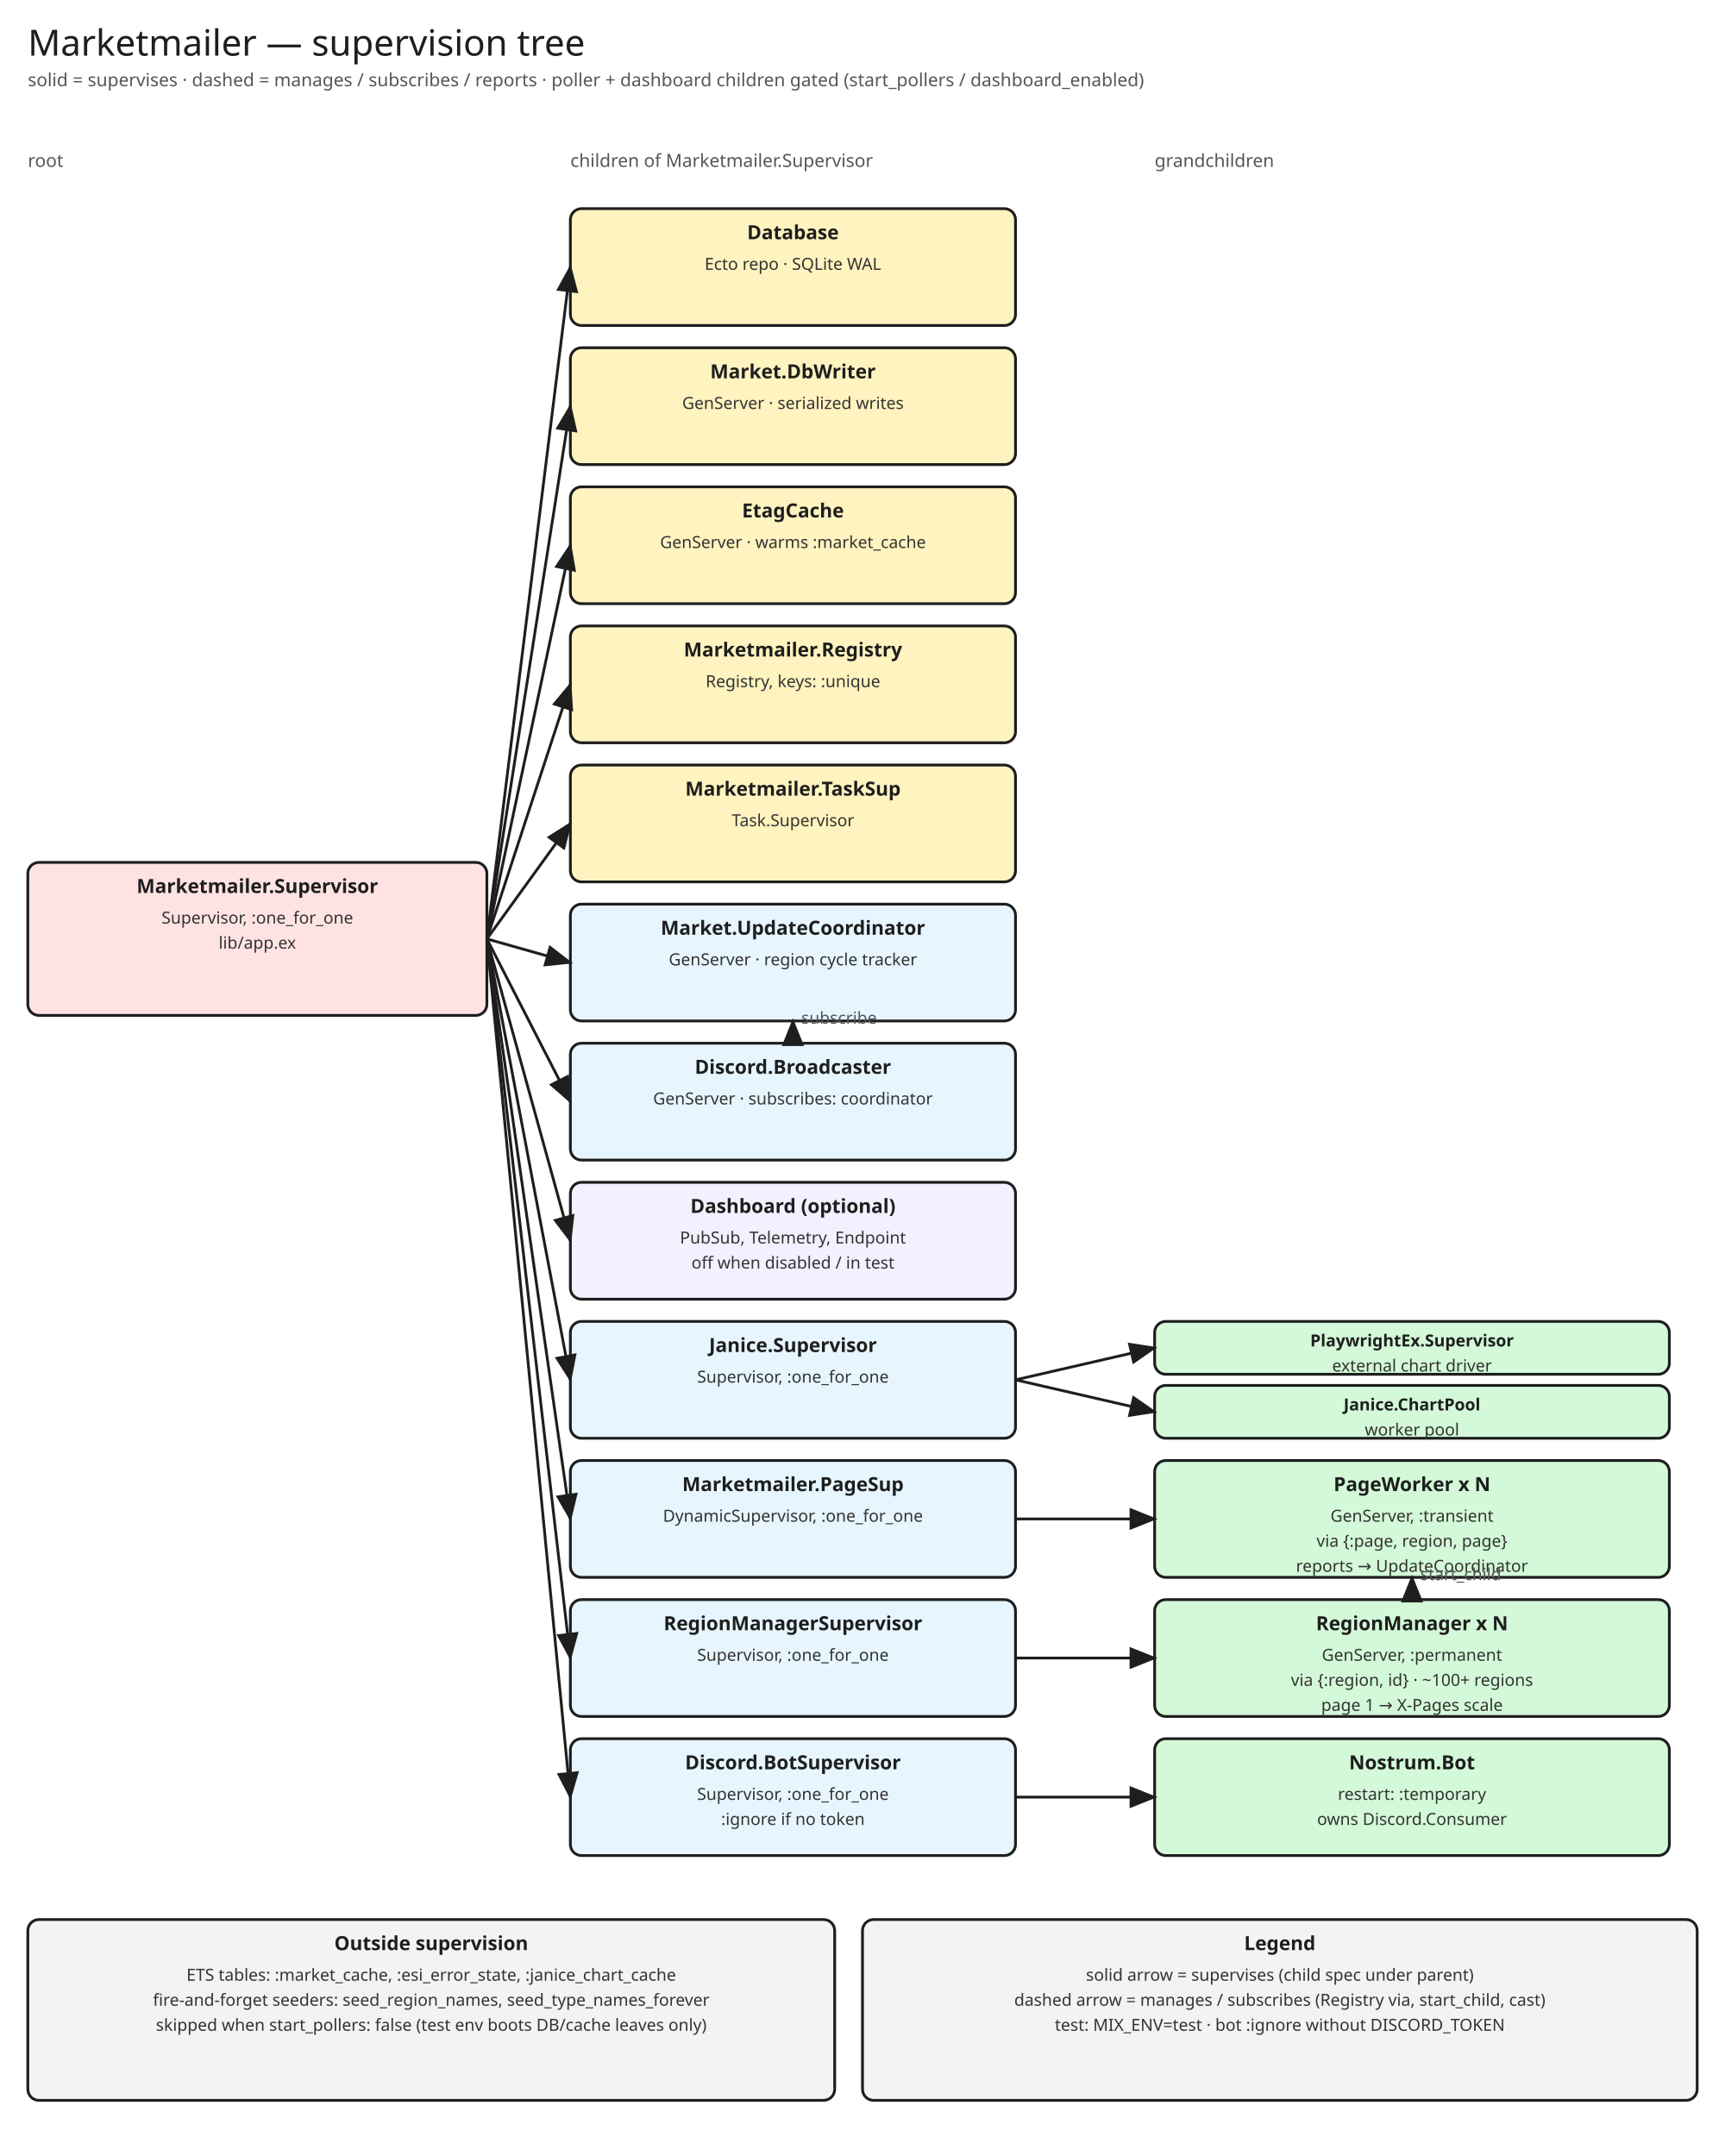
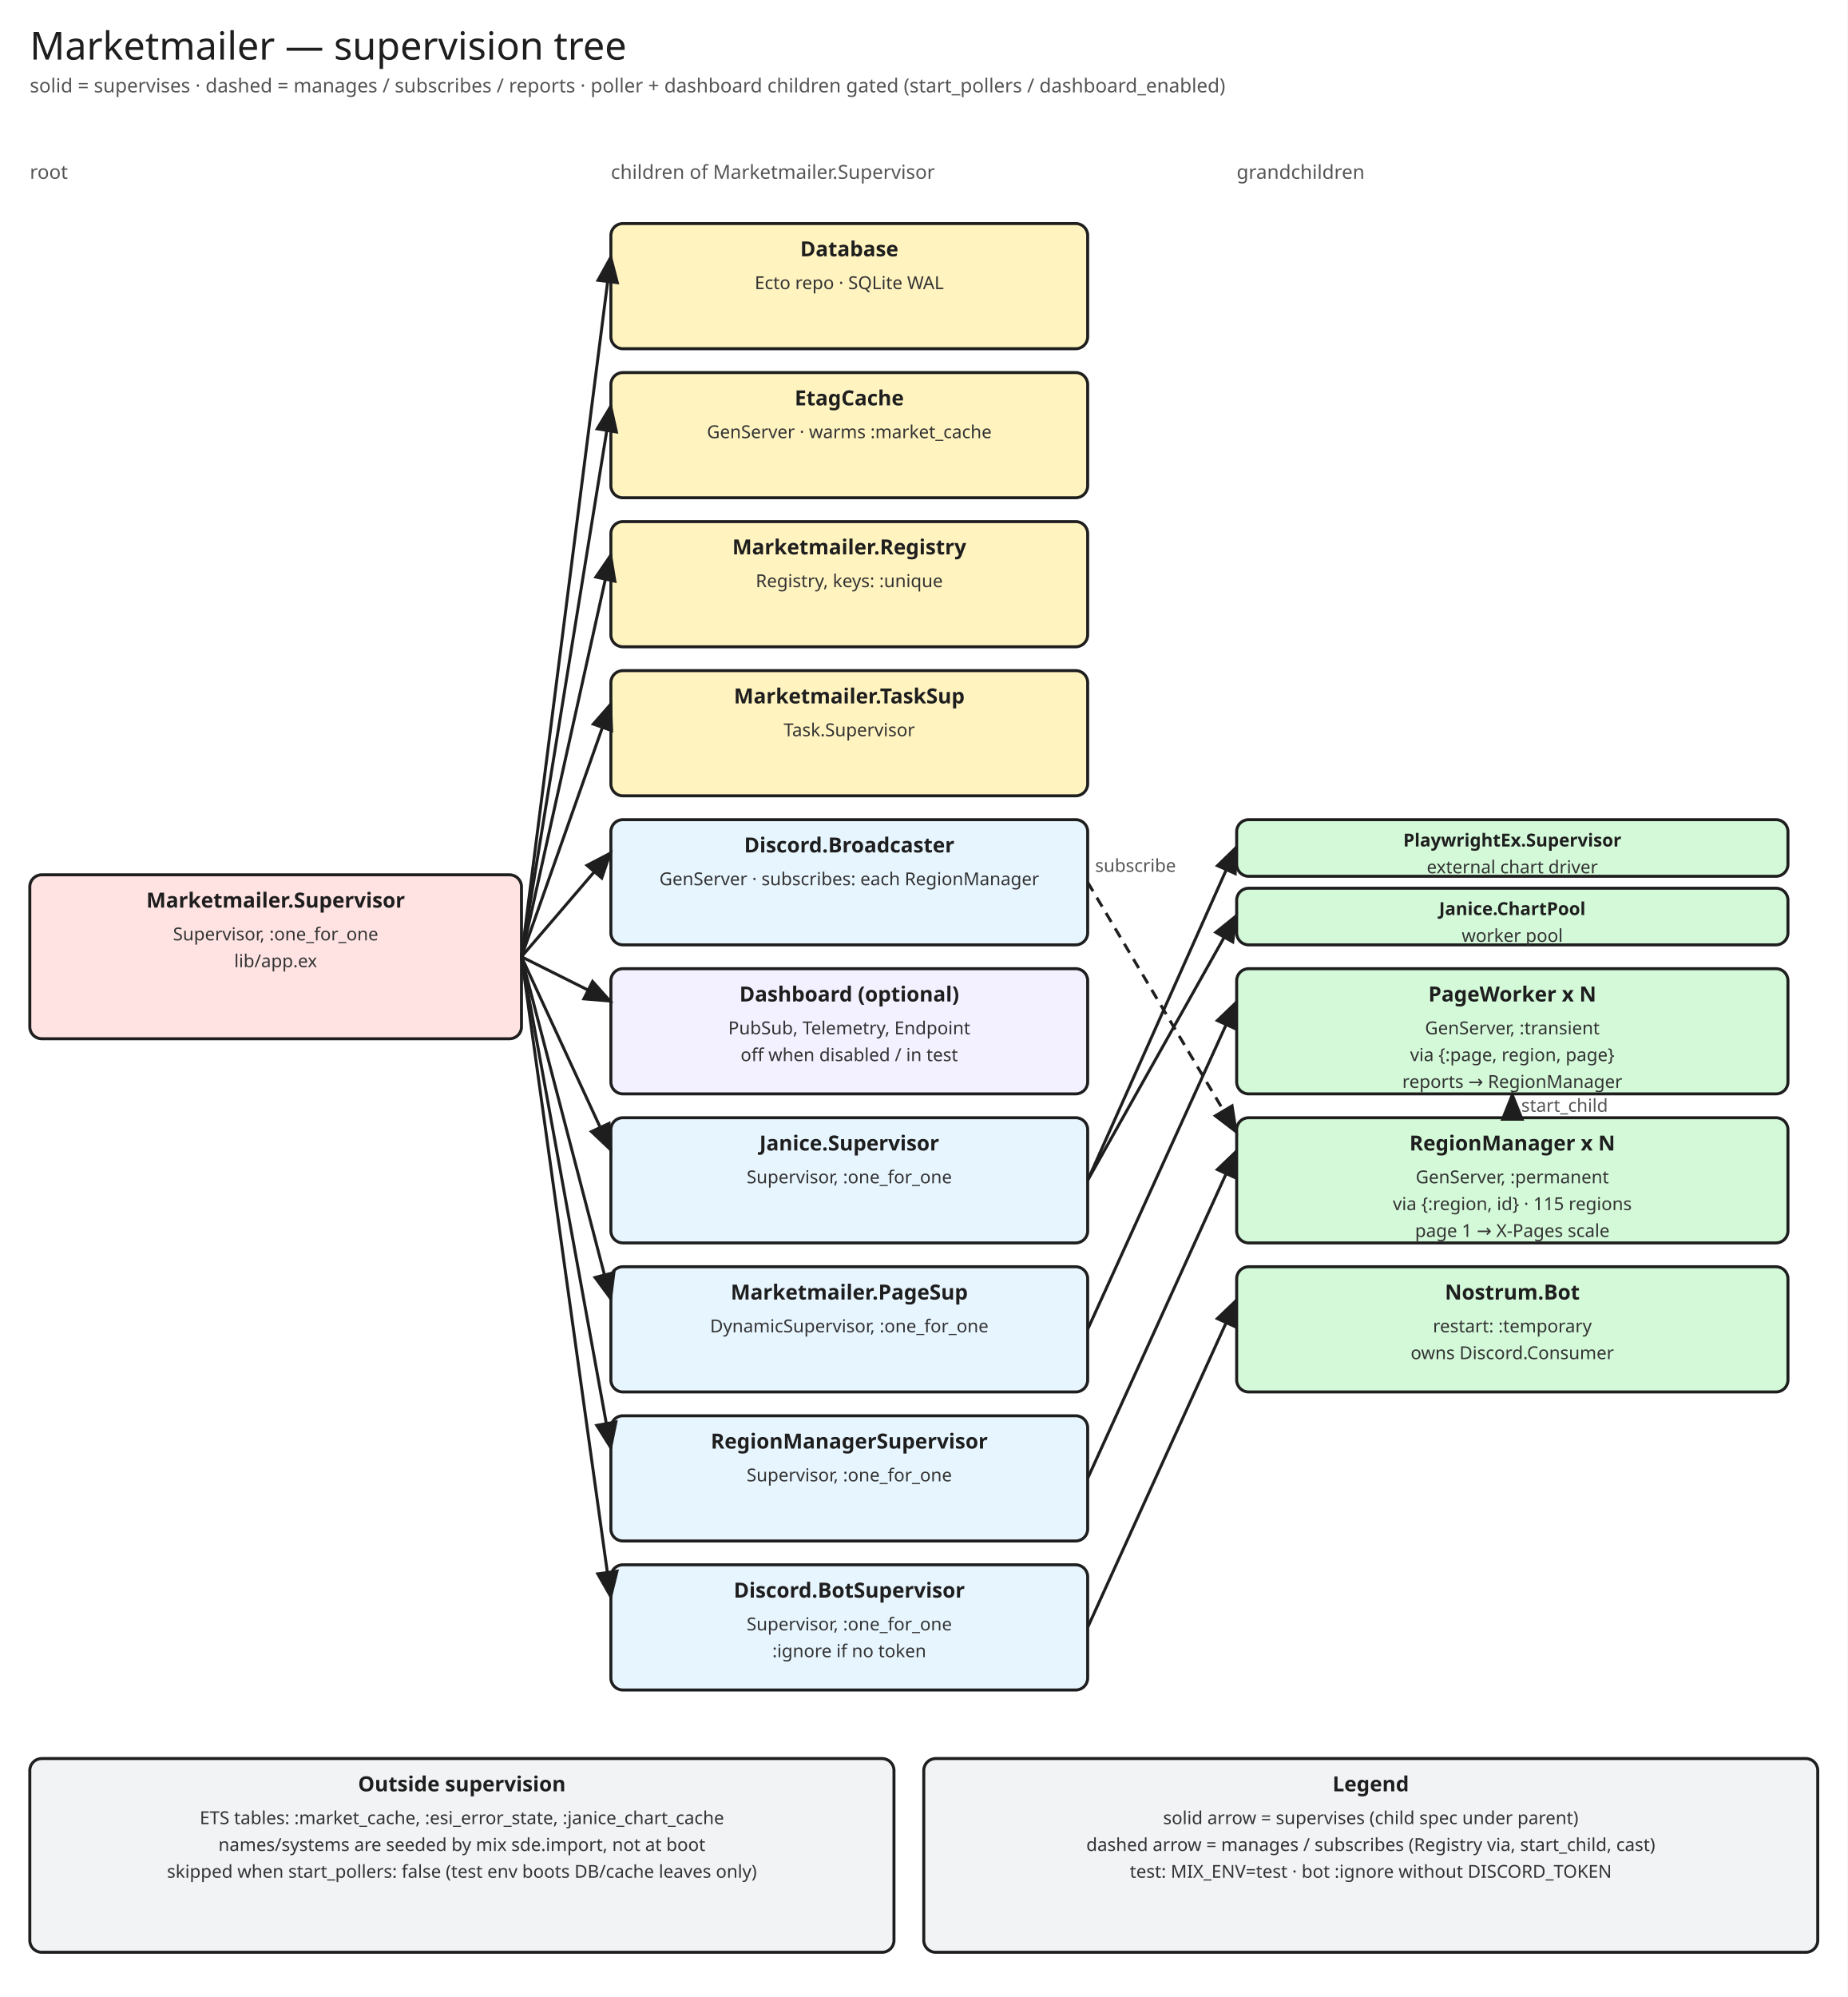
- <svg xmlns="http://www.w3.org/2000/svg" width="1240" height="1550" viewBox="0 0 1240 1550" font-family="sans-serif">
+ <svg xmlns="http://www.w3.org/2000/svg" width="1240" height="1340" viewBox="0 0 1240 1340" font-family="sans-serif">
  <defs>
    <marker id="arrow" markerWidth="10" markerHeight="8" refX="9" refY="4" orient="auto">
      <path d="M0,0 L10,4 L0,8 z" fill="#1e1e1e" />
    </marker>
  </defs>
-   <rect width="1240" height="1550" fill="#ffffff" />
+   <rect width="1240" height="1340" fill="#ffffff" />
  <text x="20" y="40" font-size="26" fill="#1e1e1e">Marketmailer — supervision tree</text>
  <text x="20" y="62" font-size="13" fill="#555">solid = supervises · dashed = manages / subscribes / reports · poller + dashboard children gated (start_pollers / dashboard_enabled)</text>
  <text x="20" y="120" font-size="13" fill="#555">root</text>
  <text x="410" y="120" font-size="13" fill="#555">children of Marketmailer.Supervisor</text>
  <text x="830" y="120" font-size="13" fill="#555">grandchildren</text>
-   <rect x="20" y="620" width="330" height="110" rx="8" fill="#ffe3e3" stroke="#1e1e1e" stroke-width="2" />
-   <text x="185.0" y="642" font-size="14" font-weight="bold" text-anchor="middle" fill="#1e1e1e">Marketmailer.Supervisor</text>
-   <text x="185.0" y="664" font-size="12" text-anchor="middle" fill="#333">Supervisor, :one_for_one</text>
-   <text x="185.0" y="682" font-size="12" text-anchor="middle" fill="#333">lib/app.ex</text>
+   <rect x="20" y="587" width="330" height="110" rx="8" fill="#ffe3e3" stroke="#1e1e1e" stroke-width="2" />
+   <text x="185.0" y="609" font-size="14" font-weight="bold" text-anchor="middle" fill="#1e1e1e">Marketmailer.Supervisor</text>
+   <text x="185.0" y="631" font-size="12" text-anchor="middle" fill="#333">Supervisor, :one_for_one</text>
+   <text x="185.0" y="649" font-size="12" text-anchor="middle" fill="#333">lib/app.ex</text>
  <rect x="410" y="150" width="320" height="84" rx="8" fill="#fff3bf" stroke="#1e1e1e" stroke-width="2" />
  <text x="570.0" y="172" font-size="14" font-weight="bold" text-anchor="middle" fill="#1e1e1e">Database</text>
  <text x="570.0" y="194" font-size="12" text-anchor="middle" fill="#333">Ecto repo · SQLite WAL</text>
  <rect x="410" y="250" width="320" height="84" rx="8" fill="#fff3bf" stroke="#1e1e1e" stroke-width="2" />
-   <text x="570.0" y="272" font-size="14" font-weight="bold" text-anchor="middle" fill="#1e1e1e">Market.DbWriter</text>
-   <text x="570.0" y="294" font-size="12" text-anchor="middle" fill="#333">GenServer · serialized writes</text>
+   <text x="570.0" y="272" font-size="14" font-weight="bold" text-anchor="middle" fill="#1e1e1e">EtagCache</text>
+   <text x="570.0" y="294" font-size="12" text-anchor="middle" fill="#333">GenServer · warms :market_cache</text>
  <rect x="410" y="350" width="320" height="84" rx="8" fill="#fff3bf" stroke="#1e1e1e" stroke-width="2" />
-   <text x="570.0" y="372" font-size="14" font-weight="bold" text-anchor="middle" fill="#1e1e1e">EtagCache</text>
-   <text x="570.0" y="394" font-size="12" text-anchor="middle" fill="#333">GenServer · warms :market_cache</text>
+   <text x="570.0" y="372" font-size="14" font-weight="bold" text-anchor="middle" fill="#1e1e1e">Marketmailer.Registry</text>
+   <text x="570.0" y="394" font-size="12" text-anchor="middle" fill="#333">Registry, keys: :unique</text>
  <rect x="410" y="450" width="320" height="84" rx="8" fill="#fff3bf" stroke="#1e1e1e" stroke-width="2" />
-   <text x="570.0" y="472" font-size="14" font-weight="bold" text-anchor="middle" fill="#1e1e1e">Marketmailer.Registry</text>
-   <text x="570.0" y="494" font-size="12" text-anchor="middle" fill="#333">Registry, keys: :unique</text>
-   <rect x="410" y="550" width="320" height="84" rx="8" fill="#fff3bf" stroke="#1e1e1e" stroke-width="2" />
-   <text x="570.0" y="572" font-size="14" font-weight="bold" text-anchor="middle" fill="#1e1e1e">Marketmailer.TaskSup</text>
-   <text x="570.0" y="594" font-size="12" text-anchor="middle" fill="#333">Task.Supervisor</text>
-   <rect x="410" y="650" width="320" height="84" rx="8" fill="#e7f5ff" stroke="#1e1e1e" stroke-width="2" />
-   <text x="570.0" y="672" font-size="14" font-weight="bold" text-anchor="middle" fill="#1e1e1e">Market.UpdateCoordinator</text>
-   <text x="570.0" y="694" font-size="12" text-anchor="middle" fill="#333">GenServer · region cycle tracker</text>
+   <text x="570.0" y="472" font-size="14" font-weight="bold" text-anchor="middle" fill="#1e1e1e">Marketmailer.TaskSup</text>
+   <text x="570.0" y="494" font-size="12" text-anchor="middle" fill="#333">Task.Supervisor</text>
+   <rect x="410" y="550" width="320" height="84" rx="8" fill="#e7f5ff" stroke="#1e1e1e" stroke-width="2" />
+   <text x="570.0" y="572" font-size="14" font-weight="bold" text-anchor="middle" fill="#1e1e1e">Discord.Broadcaster</text>
+   <text x="570.0" y="594" font-size="12" text-anchor="middle" fill="#333">GenServer · subscribes: each RegionManager</text>
+   <rect x="410" y="650" width="320" height="84" rx="8" fill="#f3f0ff" stroke="#1e1e1e" stroke-width="2" />
+   <text x="570.0" y="672" font-size="14" font-weight="bold" text-anchor="middle" fill="#1e1e1e">Dashboard (optional)</text>
+   <text x="570.0" y="694" font-size="12" text-anchor="middle" fill="#333">PubSub, Telemetry, Endpoint</text>
+   <text x="570.0" y="712" font-size="12" text-anchor="middle" fill="#333">off when disabled / in test</text>
  <rect x="410" y="750" width="320" height="84" rx="8" fill="#e7f5ff" stroke="#1e1e1e" stroke-width="2" />
-   <text x="570.0" y="772" font-size="14" font-weight="bold" text-anchor="middle" fill="#1e1e1e">Discord.Broadcaster</text>
-   <text x="570.0" y="794" font-size="12" text-anchor="middle" fill="#333">GenServer · subscribes: coordinator</text>
-   <rect x="410" y="850" width="320" height="84" rx="8" fill="#f3f0ff" stroke="#1e1e1e" stroke-width="2" />
-   <text x="570.0" y="872" font-size="14" font-weight="bold" text-anchor="middle" fill="#1e1e1e">Dashboard (optional)</text>
-   <text x="570.0" y="894" font-size="12" text-anchor="middle" fill="#333">PubSub, Telemetry, Endpoint</text>
-   <text x="570.0" y="912" font-size="12" text-anchor="middle" fill="#333">off when disabled / in test</text>
+   <text x="570.0" y="772" font-size="14" font-weight="bold" text-anchor="middle" fill="#1e1e1e">Janice.Supervisor</text>
+   <text x="570.0" y="794" font-size="12" text-anchor="middle" fill="#333">Supervisor, :one_for_one</text>
+   <rect x="410" y="850" width="320" height="84" rx="8" fill="#e7f5ff" stroke="#1e1e1e" stroke-width="2" />
+   <text x="570.0" y="872" font-size="14" font-weight="bold" text-anchor="middle" fill="#1e1e1e">Marketmailer.PageSup</text>
+   <text x="570.0" y="894" font-size="12" text-anchor="middle" fill="#333">DynamicSupervisor, :one_for_one</text>
  <rect x="410" y="950" width="320" height="84" rx="8" fill="#e7f5ff" stroke="#1e1e1e" stroke-width="2" />
-   <text x="570.0" y="972" font-size="14" font-weight="bold" text-anchor="middle" fill="#1e1e1e">Janice.Supervisor</text>
+   <text x="570.0" y="972" font-size="14" font-weight="bold" text-anchor="middle" fill="#1e1e1e">RegionManagerSupervisor</text>
  <text x="570.0" y="994" font-size="12" text-anchor="middle" fill="#333">Supervisor, :one_for_one</text>
  <rect x="410" y="1050" width="320" height="84" rx="8" fill="#e7f5ff" stroke="#1e1e1e" stroke-width="2" />
-   <text x="570.0" y="1072" font-size="14" font-weight="bold" text-anchor="middle" fill="#1e1e1e">Marketmailer.PageSup</text>
-   <text x="570.0" y="1094" font-size="12" text-anchor="middle" fill="#333">DynamicSupervisor, :one_for_one</text>
-   <rect x="410" y="1150" width="320" height="84" rx="8" fill="#e7f5ff" stroke="#1e1e1e" stroke-width="2" />
-   <text x="570.0" y="1172" font-size="14" font-weight="bold" text-anchor="middle" fill="#1e1e1e">RegionManagerSupervisor</text>
-   <text x="570.0" y="1194" font-size="12" text-anchor="middle" fill="#333">Supervisor, :one_for_one</text>
-   <rect x="410" y="1250" width="320" height="84" rx="8" fill="#e7f5ff" stroke="#1e1e1e" stroke-width="2" />
-   <text x="570.0" y="1272" font-size="14" font-weight="bold" text-anchor="middle" fill="#1e1e1e">Discord.BotSupervisor</text>
-   <text x="570.0" y="1294" font-size="12" text-anchor="middle" fill="#333">Supervisor, :one_for_one</text>
-   <text x="570.0" y="1312" font-size="12" text-anchor="middle" fill="#333">:ignore if no token</text>
-   <rect x="830" y="950" width="370" height="38" rx="8" fill="#d3f9d8" stroke="#1e1e1e" stroke-width="2" />
-   <text x="1015.0" y="968" font-size="12" font-weight="bold" text-anchor="middle" fill="#1e1e1e">PlaywrightEx.Supervisor</text>
-   <text x="1015.0" y="986" font-size="12" text-anchor="middle" fill="#333">external chart driver</text>
-   <rect x="830" y="996" width="370" height="38" rx="8" fill="#d3f9d8" stroke="#1e1e1e" stroke-width="2" />
-   <text x="1015.0" y="1014" font-size="12" font-weight="bold" text-anchor="middle" fill="#1e1e1e">Janice.ChartPool</text>
-   <text x="1015.0" y="1032" font-size="12" text-anchor="middle" fill="#333">worker pool</text>
-   <rect x="830" y="1050" width="370" height="84" rx="8" fill="#d3f9d8" stroke="#1e1e1e" stroke-width="2" />
-   <text x="1015.0" y="1072" font-size="14" font-weight="bold" text-anchor="middle" fill="#1e1e1e">PageWorker x N</text>
-   <text x="1015.0" y="1094" font-size="12" text-anchor="middle" fill="#333">GenServer, :transient</text>
-   <text x="1015.0" y="1112" font-size="12" text-anchor="middle" fill="#333">via {:page, region, page}</text>
-   <text x="1015.0" y="1130" font-size="12" text-anchor="middle" fill="#333">reports → UpdateCoordinator</text>
-   <rect x="830" y="1150" width="370" height="84" rx="8" fill="#d3f9d8" stroke="#1e1e1e" stroke-width="2" />
-   <text x="1015.0" y="1172" font-size="14" font-weight="bold" text-anchor="middle" fill="#1e1e1e">RegionManager x N</text>
-   <text x="1015.0" y="1194" font-size="12" text-anchor="middle" fill="#333">GenServer, :permanent</text>
-   <text x="1015.0" y="1212" font-size="12" text-anchor="middle" fill="#333">via {:region, id} · ~100+ regions</text>
-   <text x="1015.0" y="1230" font-size="12" text-anchor="middle" fill="#333">page 1 → X-Pages scale</text>
-   <rect x="830" y="1250" width="370" height="84" rx="8" fill="#d3f9d8" stroke="#1e1e1e" stroke-width="2" />
-   <text x="1015.0" y="1272" font-size="14" font-weight="bold" text-anchor="middle" fill="#1e1e1e">Nostrum.Bot</text>
-   <text x="1015.0" y="1294" font-size="12" text-anchor="middle" fill="#333">restart: :temporary</text>
-   <text x="1015.0" y="1312" font-size="12" text-anchor="middle" fill="#333">owns Discord.Consumer</text>
-   <rect x="20" y="1380" width="580" height="130" rx="8" fill="#f1f3f5" stroke="#1e1e1e" stroke-width="2" />
-   <text x="310.0" y="1402" font-size="14" font-weight="bold" text-anchor="middle" fill="#1e1e1e">Outside supervision</text>
-   <text x="310.0" y="1424" font-size="12" text-anchor="middle" fill="#333">ETS tables: :market_cache, :esi_error_state, :janice_chart_cache</text>
-   <text x="310.0" y="1442" font-size="12" text-anchor="middle" fill="#333">fire-and-forget seeders: seed_region_names, seed_type_names_forever</text>
-   <text x="310.0" y="1460" font-size="12" text-anchor="middle" fill="#333">skipped when start_pollers: false (test env boots DB/cache leaves only)</text>
-   <rect x="620" y="1380" width="600" height="130" rx="8" fill="#f1f3f5" stroke="#1e1e1e" stroke-width="2" />
-   <text x="920.0" y="1402" font-size="14" font-weight="bold" text-anchor="middle" fill="#1e1e1e">Legend</text>
-   <text x="920.0" y="1424" font-size="12" text-anchor="middle" fill="#333">solid arrow = supervises (child spec under parent)</text>
-   <text x="920.0" y="1442" font-size="12" text-anchor="middle" fill="#333">dashed arrow = manages / subscribes (Registry via, start_child, cast)</text>
-   <text x="920.0" y="1460" font-size="12" text-anchor="middle" fill="#333">test: MIX_ENV=test · bot :ignore without DISCORD_TOKEN</text>
-   <line x1="350" y1="675.0" x2="410" y2="192.0" stroke="#1e1e1e" stroke-width="2" marker-end="url(#arrow)" />
-   <line x1="350" y1="675.0" x2="410" y2="292.0" stroke="#1e1e1e" stroke-width="2" marker-end="url(#arrow)" />
-   <line x1="350" y1="675.0" x2="410" y2="392.0" stroke="#1e1e1e" stroke-width="2" marker-end="url(#arrow)" />
-   <line x1="350" y1="675.0" x2="410" y2="492.0" stroke="#1e1e1e" stroke-width="2" marker-end="url(#arrow)" />
-   <line x1="350" y1="675.0" x2="410" y2="592.0" stroke="#1e1e1e" stroke-width="2" marker-end="url(#arrow)" />
-   <line x1="350" y1="675.0" x2="410" y2="692.0" stroke="#1e1e1e" stroke-width="2" marker-end="url(#arrow)" />
-   <line x1="350" y1="675.0" x2="410" y2="792.0" stroke="#1e1e1e" stroke-width="2" marker-end="url(#arrow)" />
-   <line x1="350" y1="675.0" x2="410" y2="892.0" stroke="#1e1e1e" stroke-width="2" marker-end="url(#arrow)" />
-   <line x1="350" y1="675.0" x2="410" y2="992.0" stroke="#1e1e1e" stroke-width="2" marker-end="url(#arrow)" />
-   <line x1="350" y1="675.0" x2="410" y2="1092.0" stroke="#1e1e1e" stroke-width="2" marker-end="url(#arrow)" />
-   <line x1="350" y1="675.0" x2="410" y2="1192.0" stroke="#1e1e1e" stroke-width="2" marker-end="url(#arrow)" />
-   <line x1="350" y1="675.0" x2="410" y2="1292.0" stroke="#1e1e1e" stroke-width="2" marker-end="url(#arrow)" />
-   <line x1="730" y1="992.0" x2="830" y2="969.0" stroke="#1e1e1e" stroke-width="2" marker-end="url(#arrow)" />
-   <line x1="730" y1="992.0" x2="830" y2="1015.0" stroke="#1e1e1e" stroke-width="2" marker-end="url(#arrow)" />
-   <line x1="730" y1="1092.0" x2="830" y2="1092.0" stroke="#1e1e1e" stroke-width="2" marker-end="url(#arrow)" />
-   <line x1="730" y1="1192.0" x2="830" y2="1192.0" stroke="#1e1e1e" stroke-width="2" marker-end="url(#arrow)" />
-   <line x1="730" y1="1292.0" x2="830" y2="1292.0" stroke="#1e1e1e" stroke-width="2" marker-end="url(#arrow)" />
-   <line x1="1015.0" y1="1150" x2="1015.0" y2="1134" stroke="#1e1e1e" stroke-width="2" stroke-dasharray="7 5" marker-end="url(#arrow)" />
-   <text x="1021.0" y="1136.0" font-size="12" fill="#555">start_child</text>
-   <line x1="570.0" y1="750" x2="570.0" y2="734" stroke="#1e1e1e" stroke-width="2" stroke-dasharray="7 5" marker-end="url(#arrow)" />
-   <text x="576.0" y="736.0" font-size="12" fill="#555">subscribe</text>
+   <text x="570.0" y="1072" font-size="14" font-weight="bold" text-anchor="middle" fill="#1e1e1e">Discord.BotSupervisor</text>
+   <text x="570.0" y="1094" font-size="12" text-anchor="middle" fill="#333">Supervisor, :one_for_one</text>
+   <text x="570.0" y="1112" font-size="12" text-anchor="middle" fill="#333">:ignore if no token</text>
+   <rect x="830" y="550" width="370" height="38" rx="8" fill="#d3f9d8" stroke="#1e1e1e" stroke-width="2" />
+   <text x="1015.0" y="568" font-size="12" font-weight="bold" text-anchor="middle" fill="#1e1e1e">PlaywrightEx.Supervisor</text>
+   <text x="1015.0" y="586" font-size="12" text-anchor="middle" fill="#333">external chart driver</text>
+   <rect x="830" y="596" width="370" height="38" rx="8" fill="#d3f9d8" stroke="#1e1e1e" stroke-width="2" />
+   <text x="1015.0" y="614" font-size="12" font-weight="bold" text-anchor="middle" fill="#1e1e1e">Janice.ChartPool</text>
+   <text x="1015.0" y="632" font-size="12" text-anchor="middle" fill="#333">worker pool</text>
+   <rect x="830" y="650" width="370" height="84" rx="8" fill="#d3f9d8" stroke="#1e1e1e" stroke-width="2" />
+   <text x="1015.0" y="672" font-size="14" font-weight="bold" text-anchor="middle" fill="#1e1e1e">PageWorker x N</text>
+   <text x="1015.0" y="694" font-size="12" text-anchor="middle" fill="#333">GenServer, :transient</text>
+   <text x="1015.0" y="712" font-size="12" text-anchor="middle" fill="#333">via {:page, region, page}</text>
+   <text x="1015.0" y="730" font-size="12" text-anchor="middle" fill="#333">reports → RegionManager</text>
+   <rect x="830" y="750" width="370" height="84" rx="8" fill="#d3f9d8" stroke="#1e1e1e" stroke-width="2" />
+   <text x="1015.0" y="772" font-size="14" font-weight="bold" text-anchor="middle" fill="#1e1e1e">RegionManager x N</text>
+   <text x="1015.0" y="794" font-size="12" text-anchor="middle" fill="#333">GenServer, :permanent</text>
+   <text x="1015.0" y="812" font-size="12" text-anchor="middle" fill="#333">via {:region, id} · 115 regions</text>
+   <text x="1015.0" y="830" font-size="12" text-anchor="middle" fill="#333">page 1 → X-Pages scale</text>
+   <rect x="830" y="850" width="370" height="84" rx="8" fill="#d3f9d8" stroke="#1e1e1e" stroke-width="2" />
+   <text x="1015.0" y="872" font-size="14" font-weight="bold" text-anchor="middle" fill="#1e1e1e">Nostrum.Bot</text>
+   <text x="1015.0" y="894" font-size="12" text-anchor="middle" fill="#333">restart: :temporary</text>
+   <text x="1015.0" y="912" font-size="12" text-anchor="middle" fill="#333">owns Discord.Consumer</text>
+   <rect x="20" y="1180" width="580" height="130" rx="8" fill="#f1f3f5" stroke="#1e1e1e" stroke-width="2" />
+   <text x="310.0" y="1202" font-size="14" font-weight="bold" text-anchor="middle" fill="#1e1e1e">Outside supervision</text>
+   <text x="310.0" y="1224" font-size="12" text-anchor="middle" fill="#333">ETS tables: :market_cache, :esi_error_state, :janice_chart_cache</text>
+   <text x="310.0" y="1242" font-size="12" text-anchor="middle" fill="#333">names/systems are seeded by mix sde.import, not at boot</text>
+   <text x="310.0" y="1260" font-size="12" text-anchor="middle" fill="#333">skipped when start_pollers: false (test env boots DB/cache leaves only)</text>
+   <rect x="620" y="1180" width="600" height="130" rx="8" fill="#f1f3f5" stroke="#1e1e1e" stroke-width="2" />
+   <text x="920.0" y="1202" font-size="14" font-weight="bold" text-anchor="middle" fill="#1e1e1e">Legend</text>
+   <text x="920.0" y="1224" font-size="12" text-anchor="middle" fill="#333">solid arrow = supervises (child spec under parent)</text>
+   <text x="920.0" y="1242" font-size="12" text-anchor="middle" fill="#333">dashed arrow = manages / subscribes (Registry via, start_child, cast)</text>
+   <text x="920.0" y="1260" font-size="12" text-anchor="middle" fill="#333">test: MIX_ENV=test · bot :ignore without DISCORD_TOKEN</text>
+   <line x1="350" y1="642.0" x2="410" y2="172.0" stroke="#1e1e1e" stroke-width="2" marker-end="url(#arrow)" />
+   <line x1="350" y1="642.0" x2="410" y2="272.0" stroke="#1e1e1e" stroke-width="2" marker-end="url(#arrow)" />
+   <line x1="350" y1="642.0" x2="410" y2="372.0" stroke="#1e1e1e" stroke-width="2" marker-end="url(#arrow)" />
+   <line x1="350" y1="642.0" x2="410" y2="472.0" stroke="#1e1e1e" stroke-width="2" marker-end="url(#arrow)" />
+   <line x1="350" y1="642.0" x2="410" y2="572.0" stroke="#1e1e1e" stroke-width="2" marker-end="url(#arrow)" />
+   <line x1="350" y1="642.0" x2="410" y2="672.0" stroke="#1e1e1e" stroke-width="2" marker-end="url(#arrow)" />
+   <line x1="350" y1="642.0" x2="410" y2="772.0" stroke="#1e1e1e" stroke-width="2" marker-end="url(#arrow)" />
+   <line x1="350" y1="642.0" x2="410" y2="872.0" stroke="#1e1e1e" stroke-width="2" marker-end="url(#arrow)" />
+   <line x1="350" y1="642.0" x2="410" y2="972.0" stroke="#1e1e1e" stroke-width="2" marker-end="url(#arrow)" />
+   <line x1="350" y1="642.0" x2="410" y2="1072.0" stroke="#1e1e1e" stroke-width="2" marker-end="url(#arrow)" />
+   <line x1="730" y1="792.0" x2="830" y2="568.0" stroke="#1e1e1e" stroke-width="2" marker-end="url(#arrow)" />
+   <line x1="730" y1="792.0" x2="830" y2="614.0" stroke="#1e1e1e" stroke-width="2" marker-end="url(#arrow)" />
+   <line x1="730" y1="892.0" x2="830" y2="672.0" stroke="#1e1e1e" stroke-width="2" marker-end="url(#arrow)" />
+   <line x1="730" y1="992.0" x2="830" y2="772.0" stroke="#1e1e1e" stroke-width="2" marker-end="url(#arrow)" />
+   <line x1="730" y1="1092.0" x2="830" y2="872.0" stroke="#1e1e1e" stroke-width="2" marker-end="url(#arrow)" />
+   <line x1="1015.0" y1="750" x2="1015.0" y2="734" stroke="#1e1e1e" stroke-width="2" stroke-dasharray="7 5" marker-end="url(#arrow)" />
+   <text x="1021.0" y="746.0" font-size="12" fill="#555">start_child</text>
+   <line x1="730" y1="592" x2="830" y2="760" stroke="#1e1e1e" stroke-width="2" stroke-dasharray="7 5" marker-end="url(#arrow)" />
+   <text x="735.0" y="585.0" font-size="12" fill="#555">subscribe</text>
</svg>
